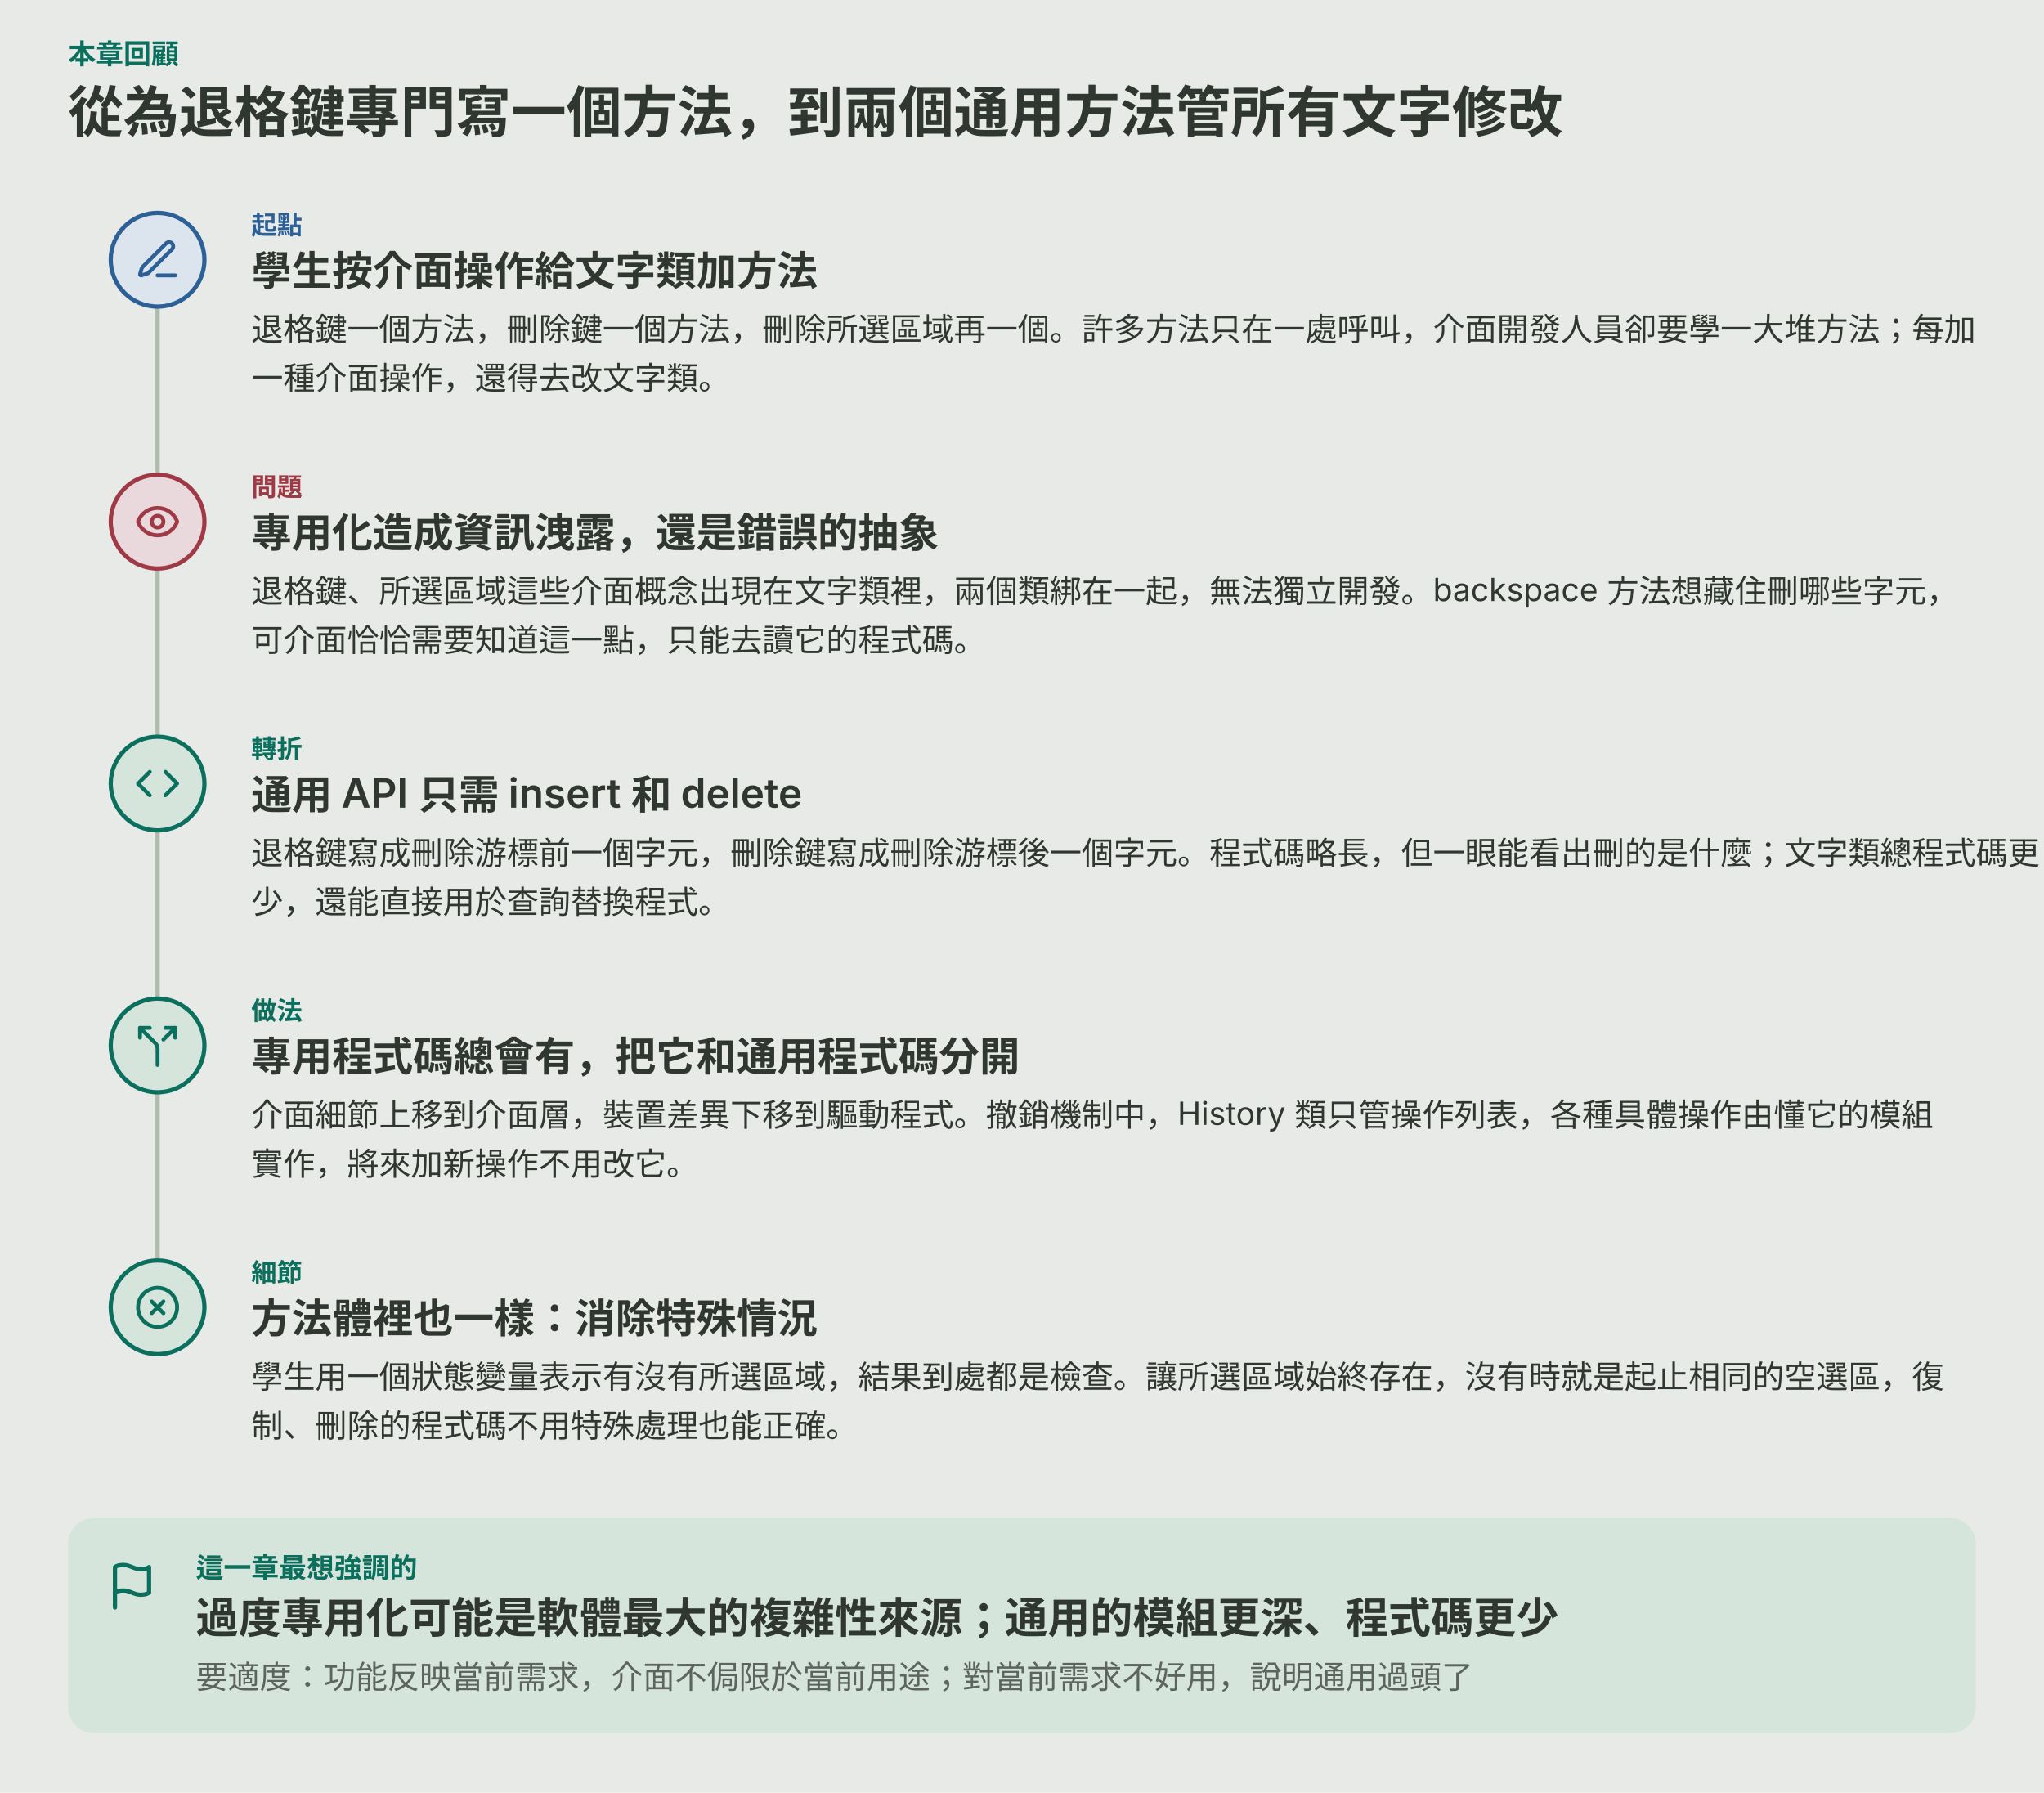
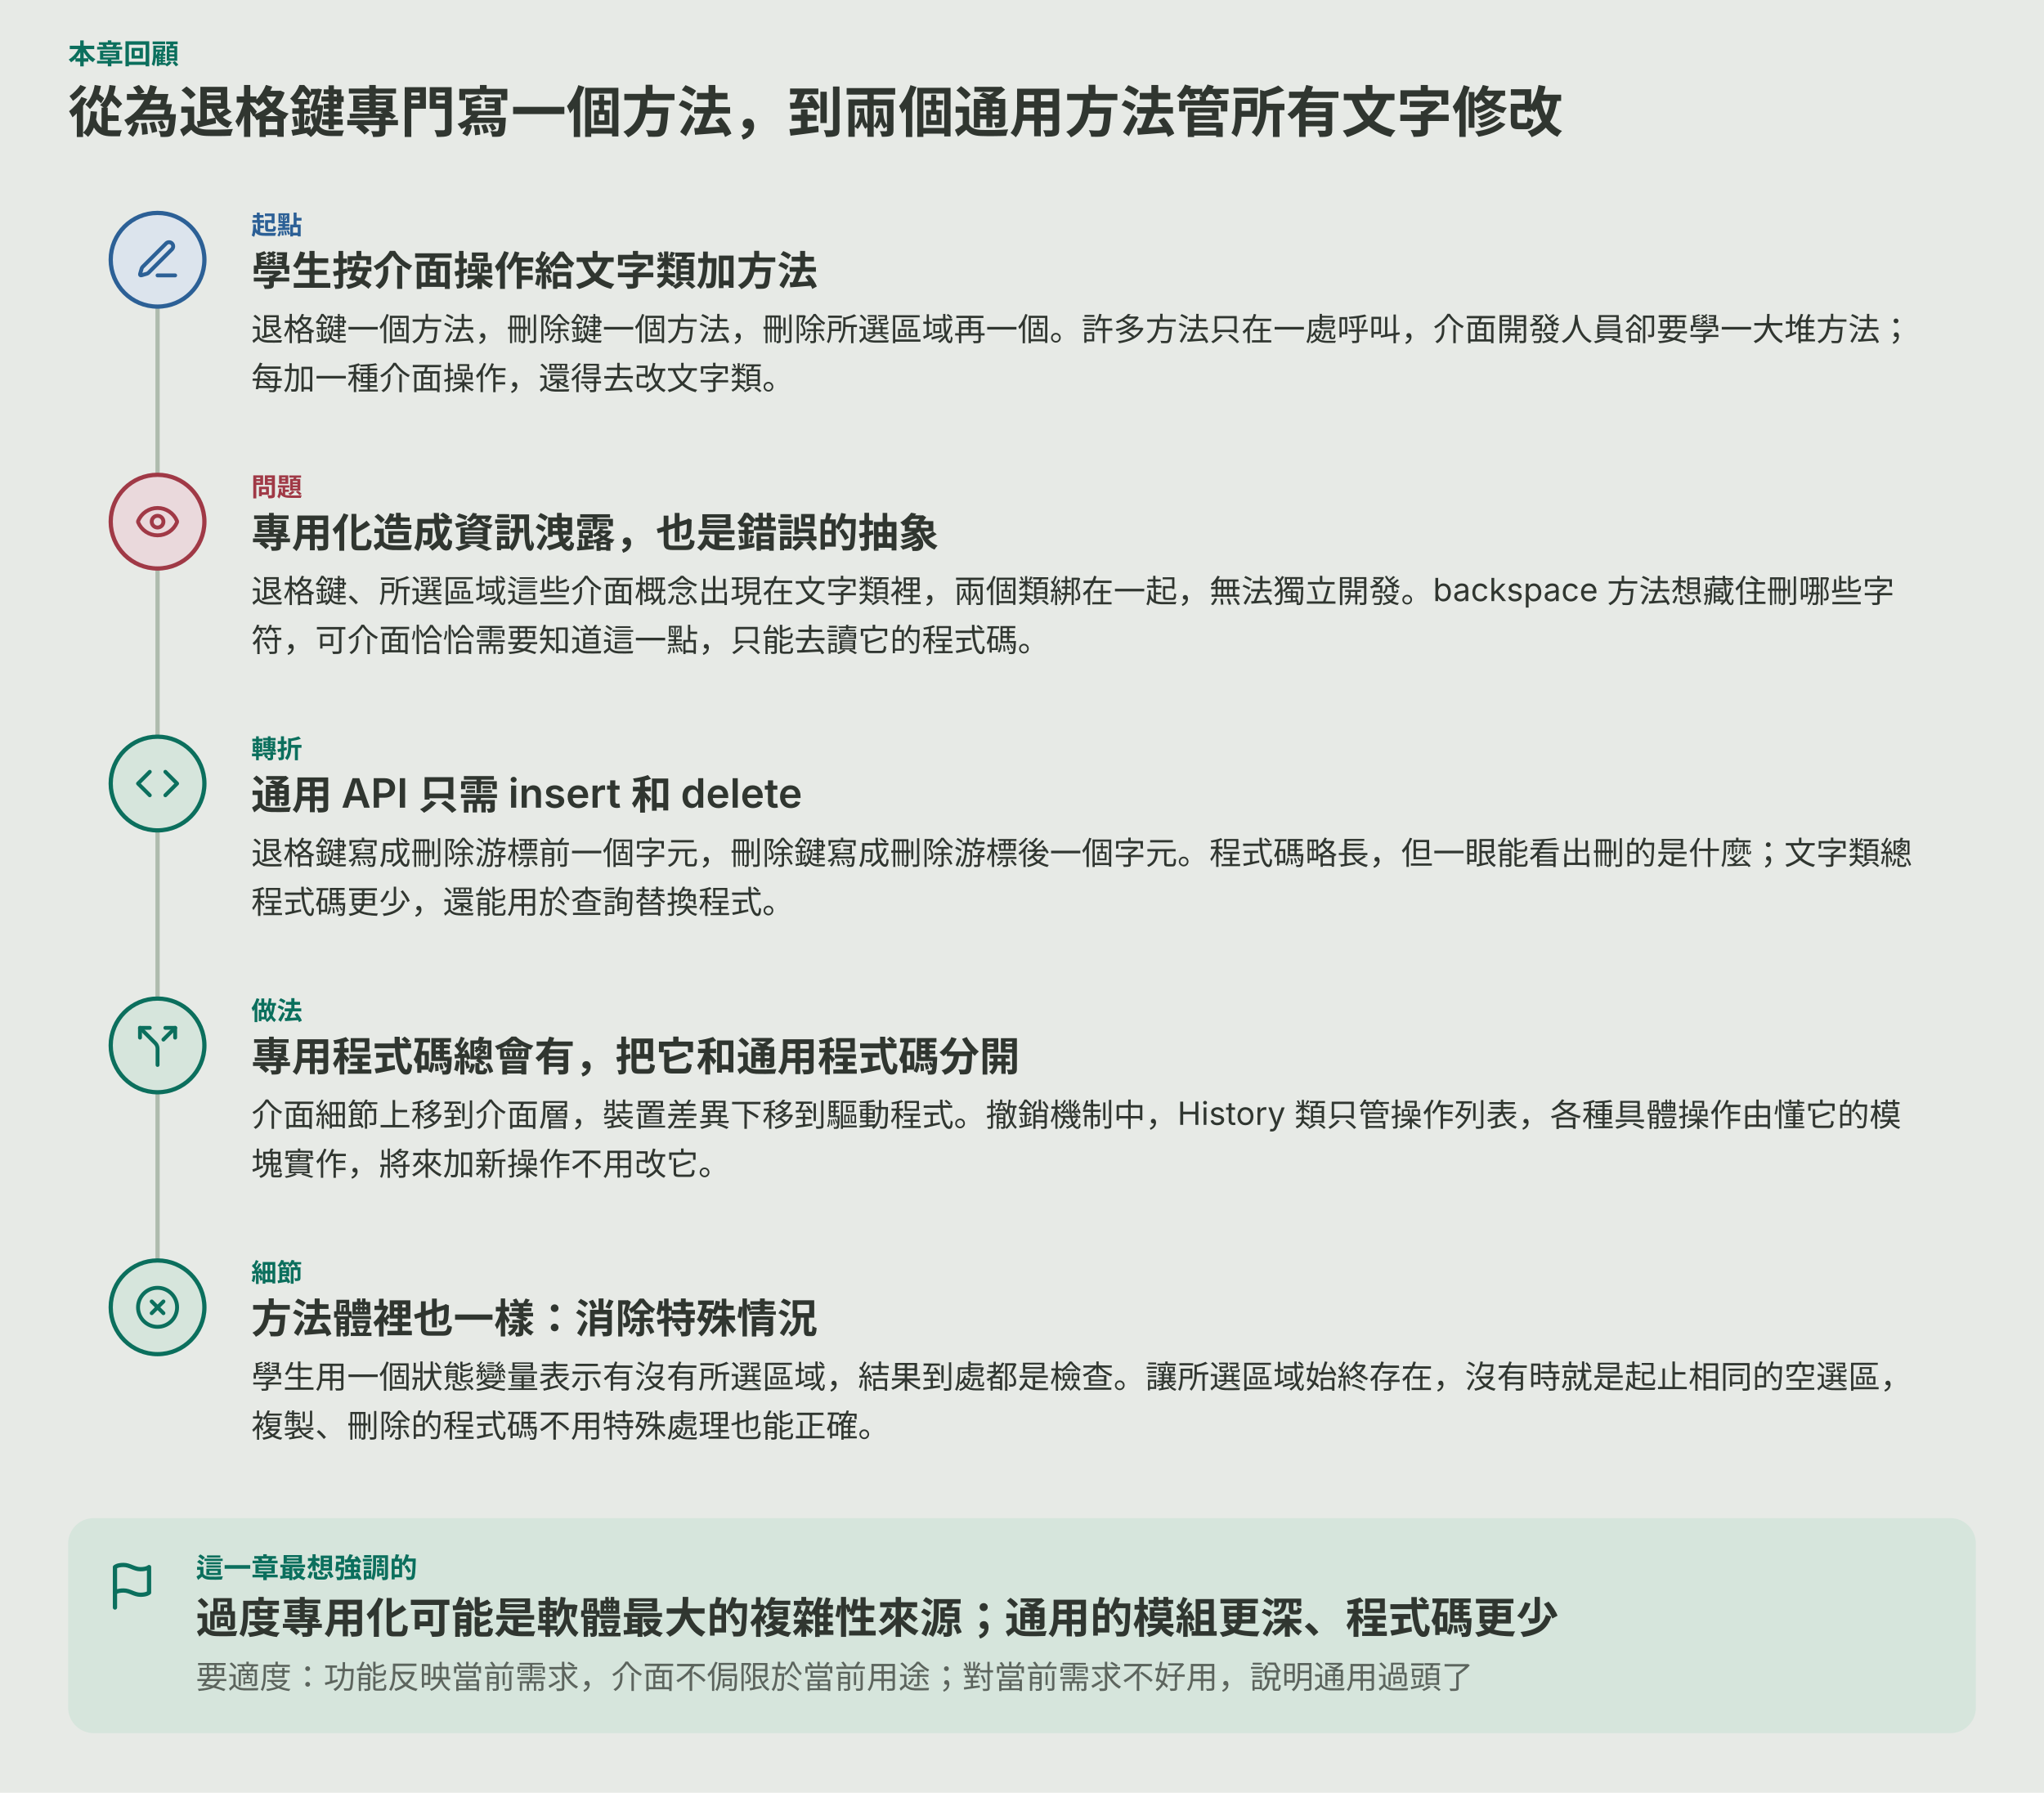
<svg xmlns="http://www.w3.org/2000/svg" viewBox="0 0 960 842" role="img" aria-labelledby="ch06-story-title ch06-story-desc">
  <rect width="960" height="842" fill="var(--diagram-bg,#e7eae6)" />
  <g font-family="system-ui,-apple-system,'PingFang SC','Microsoft YaHei',sans-serif" fill="var(--diagram-ink,#303630)">
    <text x="32.0" y="30.0" font-size="13" font-weight="600" fill="var(--diagram-primary,#0b6f5d)">本章回顧</text>
    <path d="M74 144 V 592" fill="none" stroke="var(--diagram-line,#aebbad)" stroke-width="2" />
    <text x="32.0" y="62.0" font-size="26" font-weight="600">從為退格鍵專門寫一個方法，到兩個通用方法管所有文字修改</text>
    <circle cx="74.0" cy="122.0" r="22" fill="var(--diagram-secondary-soft,#dce4ed)" stroke="var(--diagram-secondary,#2c6096)" stroke-width="2" />
    <g transform="translate(63.0,111.0) scale(0.917)" fill="none" stroke="var(--diagram-secondary,#2c6096)" stroke-width="2" stroke-linecap="round" stroke-linejoin="round">
      <path d="M12 20h9" />
      <path d="M16.376 3.622a1 1 0 0 1 3.002 3.002L7.368 18.635a2 2 0 0 1-.855.506l-2.872.838a.5.5 0 0 1-.62-.62l.838-2.872a2 2 0 0 1 .506-.854z" />
    </g>
    <text x="118.0" y="110.0" font-size="12" font-weight="600" fill="var(--diagram-secondary,#2c6096)">起點</text>
    <text x="118.0" y="134.0" font-size="19" font-weight="600">學生按介面操作給文字類加方法</text>
-     <text x="118.0" y="160.0" font-size="15">退格鍵一個方法，刪除鍵一個方法，刪除所選區域再一個。許多方法只在一處呼叫，介面開發人員卻要學一大堆方法；每加</text>
-     <text x="118.0" y="183.0" font-size="15">一種介面操作，還得去改文字類。</text>
+     <text x="118.0" y="160.0" font-size="15">退格鍵一個方法，刪除鍵一個方法，刪除所選區域再一個。許多方法只在一處呼叫，介面開發人員卻要學一大堆方法；</text>
+     <text x="118.0" y="183.0" font-size="15">每加一種介面操作，還得去改文字類。</text>
    <circle cx="74.0" cy="245.0" r="22" fill="var(--diagram-danger-soft,#ead9dc)" stroke="var(--diagram-danger,#a03946)" stroke-width="2" />
    <g transform="translate(63.0,234.0) scale(0.917)" fill="none" stroke="var(--diagram-danger,#a03946)" stroke-width="2" stroke-linecap="round" stroke-linejoin="round">
      <path d="M2.062 12.348a1 1 0 0 1 0-.696 10.75 10.75 0 0 1 19.876 0 1 1 0 0 1 0 .696 10.75 10.75 0 0 1-19.876 0" />
      <circle cx="12" cy="12" r="3" />
    </g>
    <text x="118.0" y="233.0" font-size="12" font-weight="600" fill="var(--diagram-danger,#a03946)">問題</text>
-     <text x="118.0" y="257.0" font-size="19" font-weight="600">專用化造成資訊洩露，還是錯誤的抽象</text>
-     <text x="118.0" y="283.0" font-size="15">退格鍵、所選區域這些介面概念出現在文字類裡，兩個類綁在一起，無法獨立開發。backspace 方法想藏住刪哪些字元，</text>
-     <text x="118.0" y="306.0" font-size="15">可介面恰恰需要知道這一點，只能去讀它的程式碼。</text>
+     <text x="118.0" y="257.0" font-size="19" font-weight="600">專用化造成資訊洩露，也是錯誤的抽象</text>
+     <text x="118.0" y="283.0" font-size="15">退格鍵、所選區域這些介面概念出現在文字類裡，兩個類綁在一起，無法獨立開發。backspace 方法想藏住刪哪些字</text>
+     <text x="118.0" y="306.0" font-size="15">符，可介面恰恰需要知道這一點，只能去讀它的程式碼。</text>
    <circle cx="74.0" cy="368.0" r="22" fill="var(--diagram-primary-soft,#d6e5dc)" stroke="var(--diagram-primary,#0b6f5d)" stroke-width="2" />
    <g transform="translate(63.0,357.0) scale(0.917)" fill="none" stroke="var(--diagram-primary,#0b6f5d)" stroke-width="2" stroke-linecap="round" stroke-linejoin="round">
      <polyline points="16 18 22 12 16 6" />
      <polyline points="8 6 2 12 8 18" />
    </g>
    <text x="118.0" y="356.0" font-size="12" font-weight="600" fill="var(--diagram-primary,#0b6f5d)">轉折</text>
    <text x="118.0" y="380.0" font-size="19" font-weight="600">通用 API 只需 insert 和 delete</text>
-     <text x="118.0" y="406.0" font-size="15">退格鍵寫成刪除游標前一個字元，刪除鍵寫成刪除游標後一個字元。程式碼略長，但一眼能看出刪的是什麼；文字類總程式碼更</text>
-     <text x="118.0" y="429.0" font-size="15">少，還能直接用於查詢替換程式。</text>
+     <text x="118.0" y="406.0" font-size="15">退格鍵寫成刪除游標前一個字元，刪除鍵寫成刪除游標後一個字元。程式碼略長，但一眼能看出刪的是什麼；文字類總</text>
+     <text x="118.0" y="429.0" font-size="15">程式碼更少，還能用於查詢替換程式。</text>
    <circle cx="74.0" cy="491.0" r="22" fill="var(--diagram-primary-soft,#d6e5dc)" stroke="var(--diagram-primary,#0b6f5d)" stroke-width="2" />
    <g transform="translate(63.0,480.0) scale(0.917)" fill="none" stroke="var(--diagram-primary,#0b6f5d)" stroke-width="2" stroke-linecap="round" stroke-linejoin="round">
      <path d="M16 3h5v5" />
      <path d="M8 3H3v5" />
      <path d="M12 22v-8.3a4 4 0 0 0-1.172-2.872L3 3" />
      <path d="m15 9 6-6" />
    </g>
    <text x="118.0" y="479.0" font-size="12" font-weight="600" fill="var(--diagram-primary,#0b6f5d)">做法</text>
    <text x="118.0" y="503.0" font-size="19" font-weight="600">專用程式碼總會有，把它和通用程式碼分開</text>
-     <text x="118.0" y="529.0" font-size="15">介面細節上移到介面層，裝置差異下移到驅動程式。撤銷機制中，History 類只管操作列表，各種具體操作由懂它的模組</text>
-     <text x="118.0" y="552.0" font-size="15">實作，將來加新操作不用改它。</text>
+     <text x="118.0" y="529.0" font-size="15">介面細節上移到介面層，裝置差異下移到驅動程式。撤銷機制中，History 類只管操作列表，各種具體操作由懂它的模</text>
+     <text x="118.0" y="552.0" font-size="15">塊實作，將來加新操作不用改它。</text>
    <circle cx="74.0" cy="614.0" r="22" fill="var(--diagram-primary-soft,#d6e5dc)" stroke="var(--diagram-primary,#0b6f5d)" stroke-width="2" />
    <g transform="translate(63.0,603.0) scale(0.917)" fill="none" stroke="var(--diagram-primary,#0b6f5d)" stroke-width="2" stroke-linecap="round" stroke-linejoin="round">
      <circle cx="12" cy="12" r="10" />
      <path d="m15 9-6 6" />
      <path d="m9 9 6 6" />
    </g>
    <text x="118.0" y="602.0" font-size="12" font-weight="600" fill="var(--diagram-primary,#0b6f5d)">細節</text>
    <text x="118.0" y="626.0" font-size="19" font-weight="600">方法體裡也一樣：消除特殊情況</text>
-     <text x="118.0" y="652.0" font-size="15">學生用一個狀態變量表示有沒有所選區域，結果到處都是檢查。讓所選區域始終存在，沒有時就是起止相同的空選區，復</text>
-     <text x="118.0" y="675.0" font-size="15">制、刪除的程式碼不用特殊處理也能正確。</text>
+     <text x="118.0" y="652.0" font-size="15">學生用一個狀態變量表示有沒有所選區域，結果到處都是檢查。讓所選區域始終存在，沒有時就是起止相同的空選區，</text>
+     <text x="118.0" y="675.0" font-size="15">複製、刪除的程式碼不用特殊處理也能正確。</text>
    <rect x="32.0" y="713.0" width="896.0" height="101.0" rx="12" fill="var(--diagram-primary-soft,#d6e5dc)" />
    <g transform="translate(50.0,733.0) scale(1.000)" fill="none" stroke="var(--diagram-primary,#0b6f5d)" stroke-width="2" stroke-linecap="round" stroke-linejoin="round">
      <path d="M4 15s1-1 4-1 5 2 8 2 4-1 4-1V3s-1 1-4 1-5-2-8-2-4 1-4 1z" />
      <line x1="4" x2="4" y1="22" y2="15" />
    </g>
    <text x="92.0" y="741.0" font-size="13" font-weight="600" fill="var(--diagram-primary,#0b6f5d)">這一章最想強調的</text>
    <text x="92.0" y="767.0" font-size="20" font-weight="600">過度專用化可能是軟體最大的複雜性來源；通用的模組更深、程式碼更少</text>
    <text x="92.0" y="793.0" font-size="15" fill="var(--diagram-muted,#5c645d)">要適度：功能反映當前需求，介面不侷限於當前用途；對當前需求不好用，說明通用過頭了</text>
  </g>
</svg>
